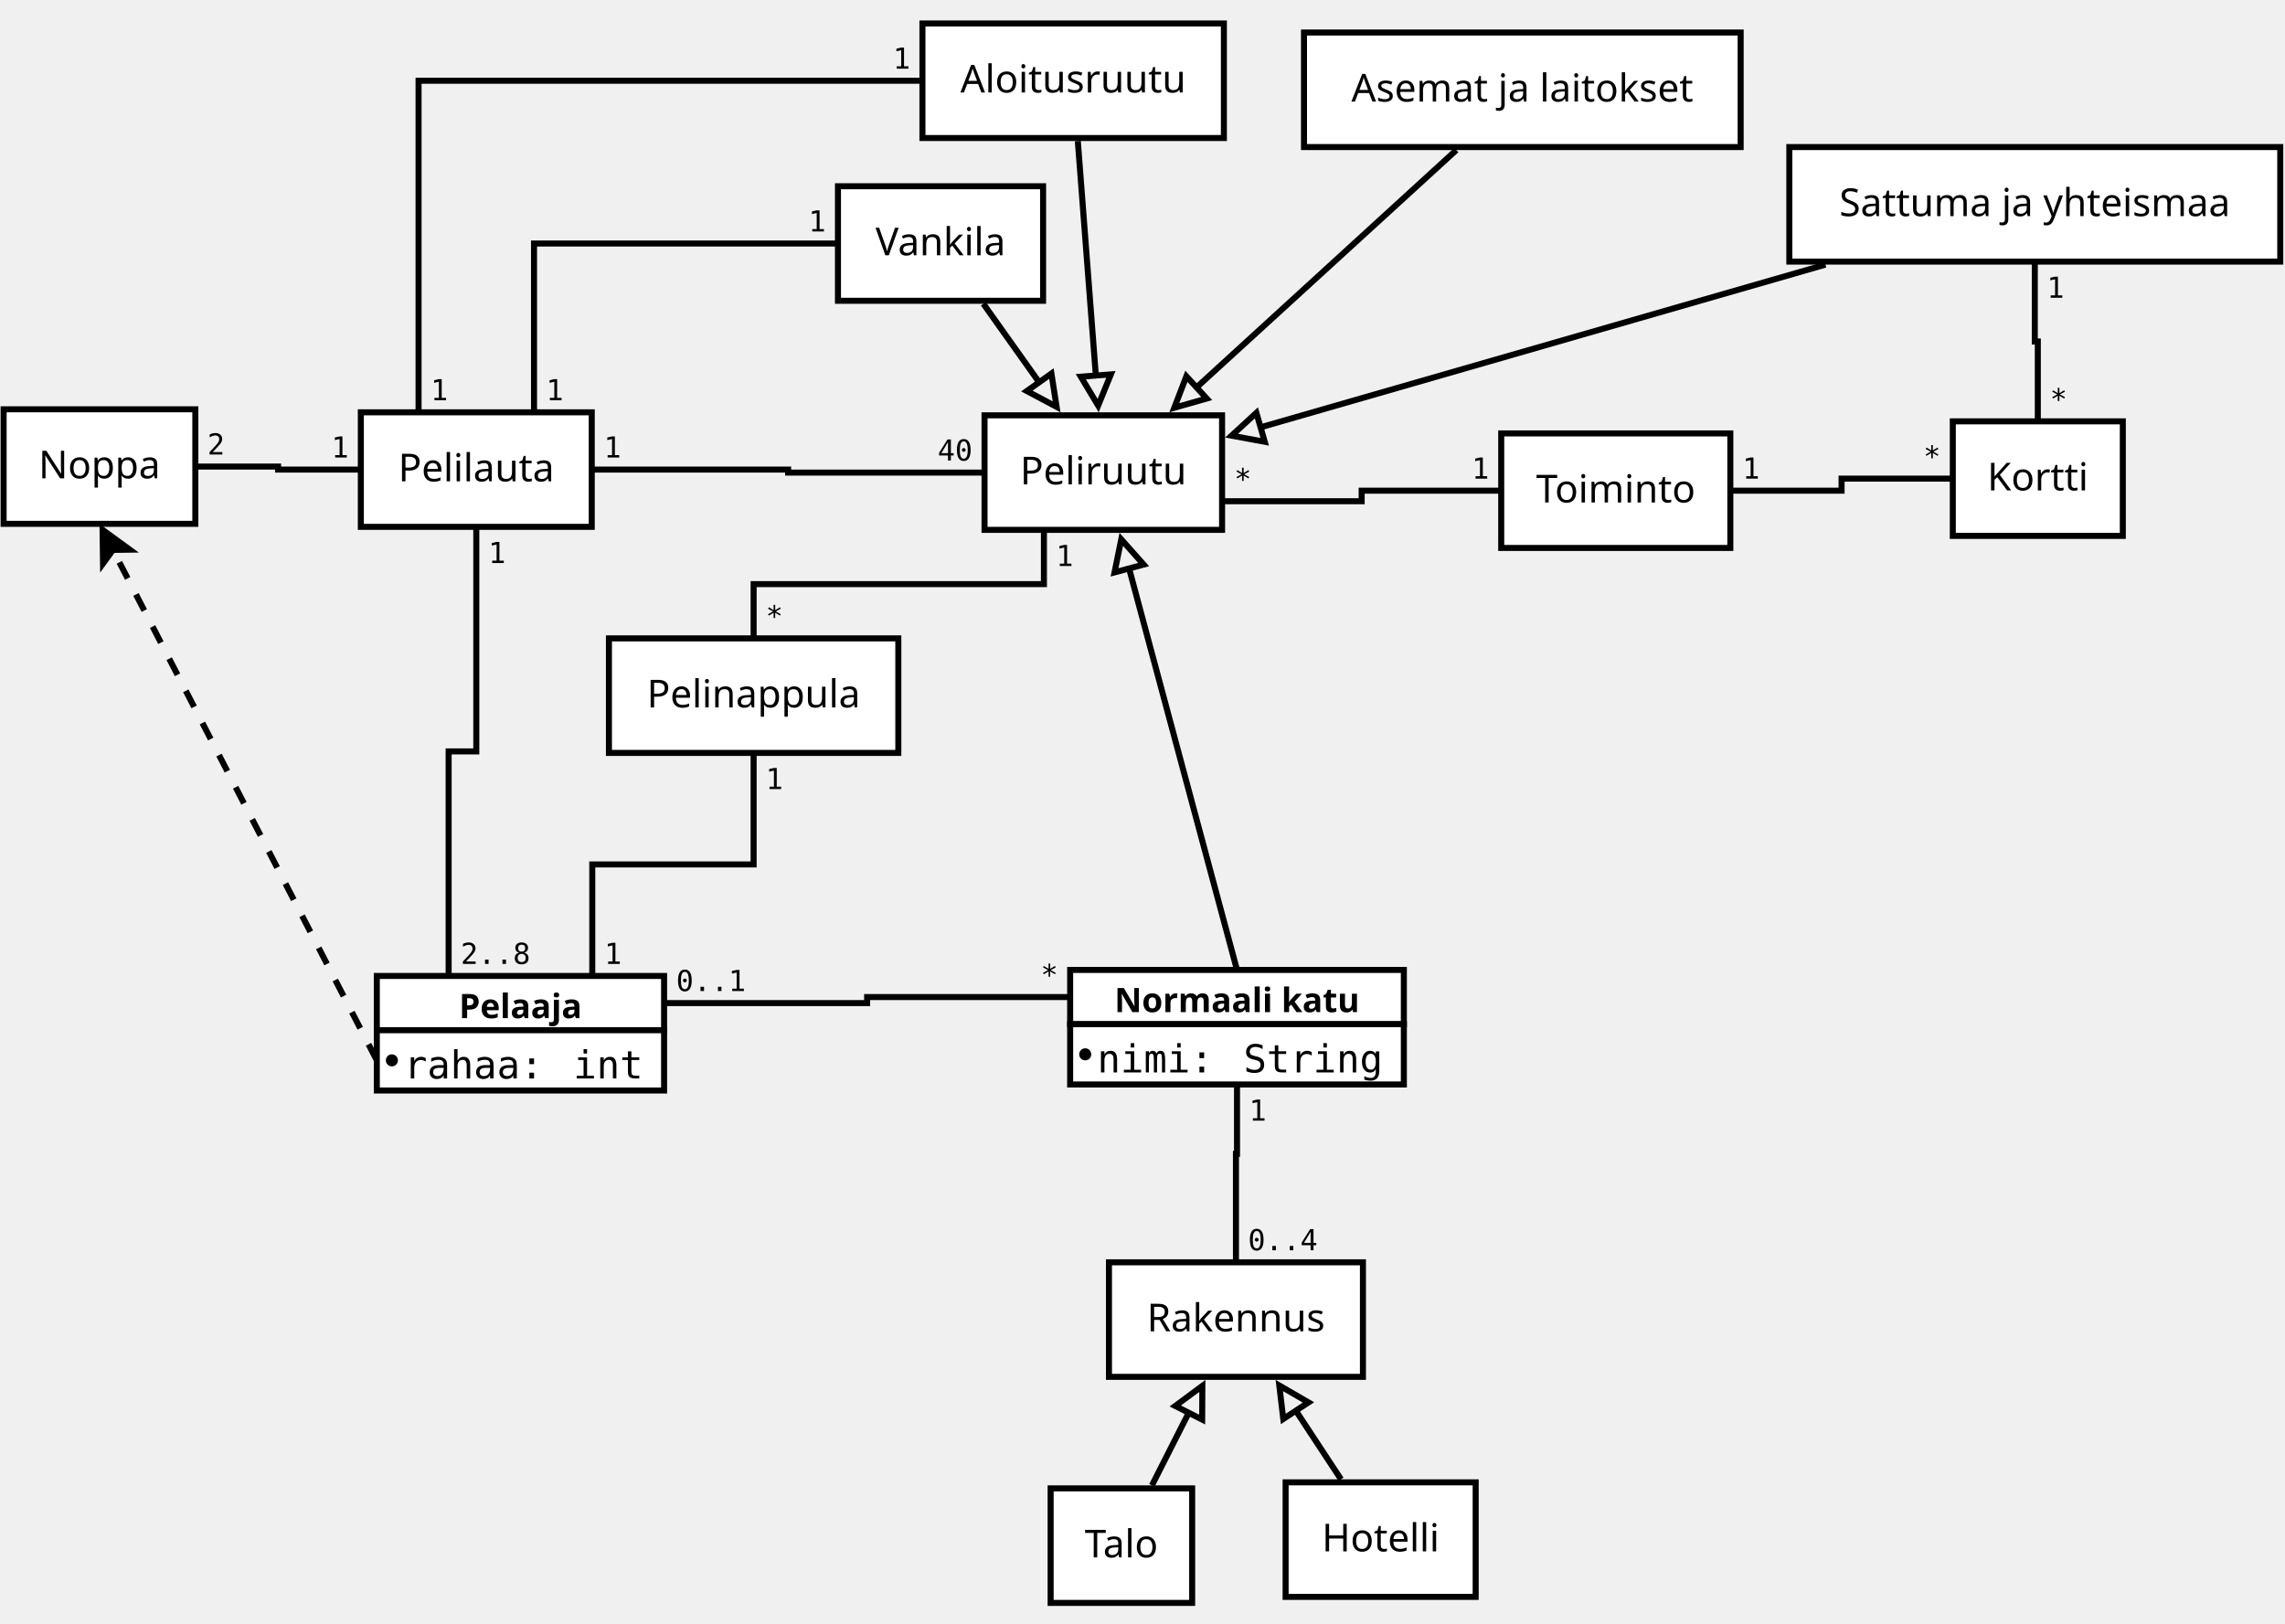
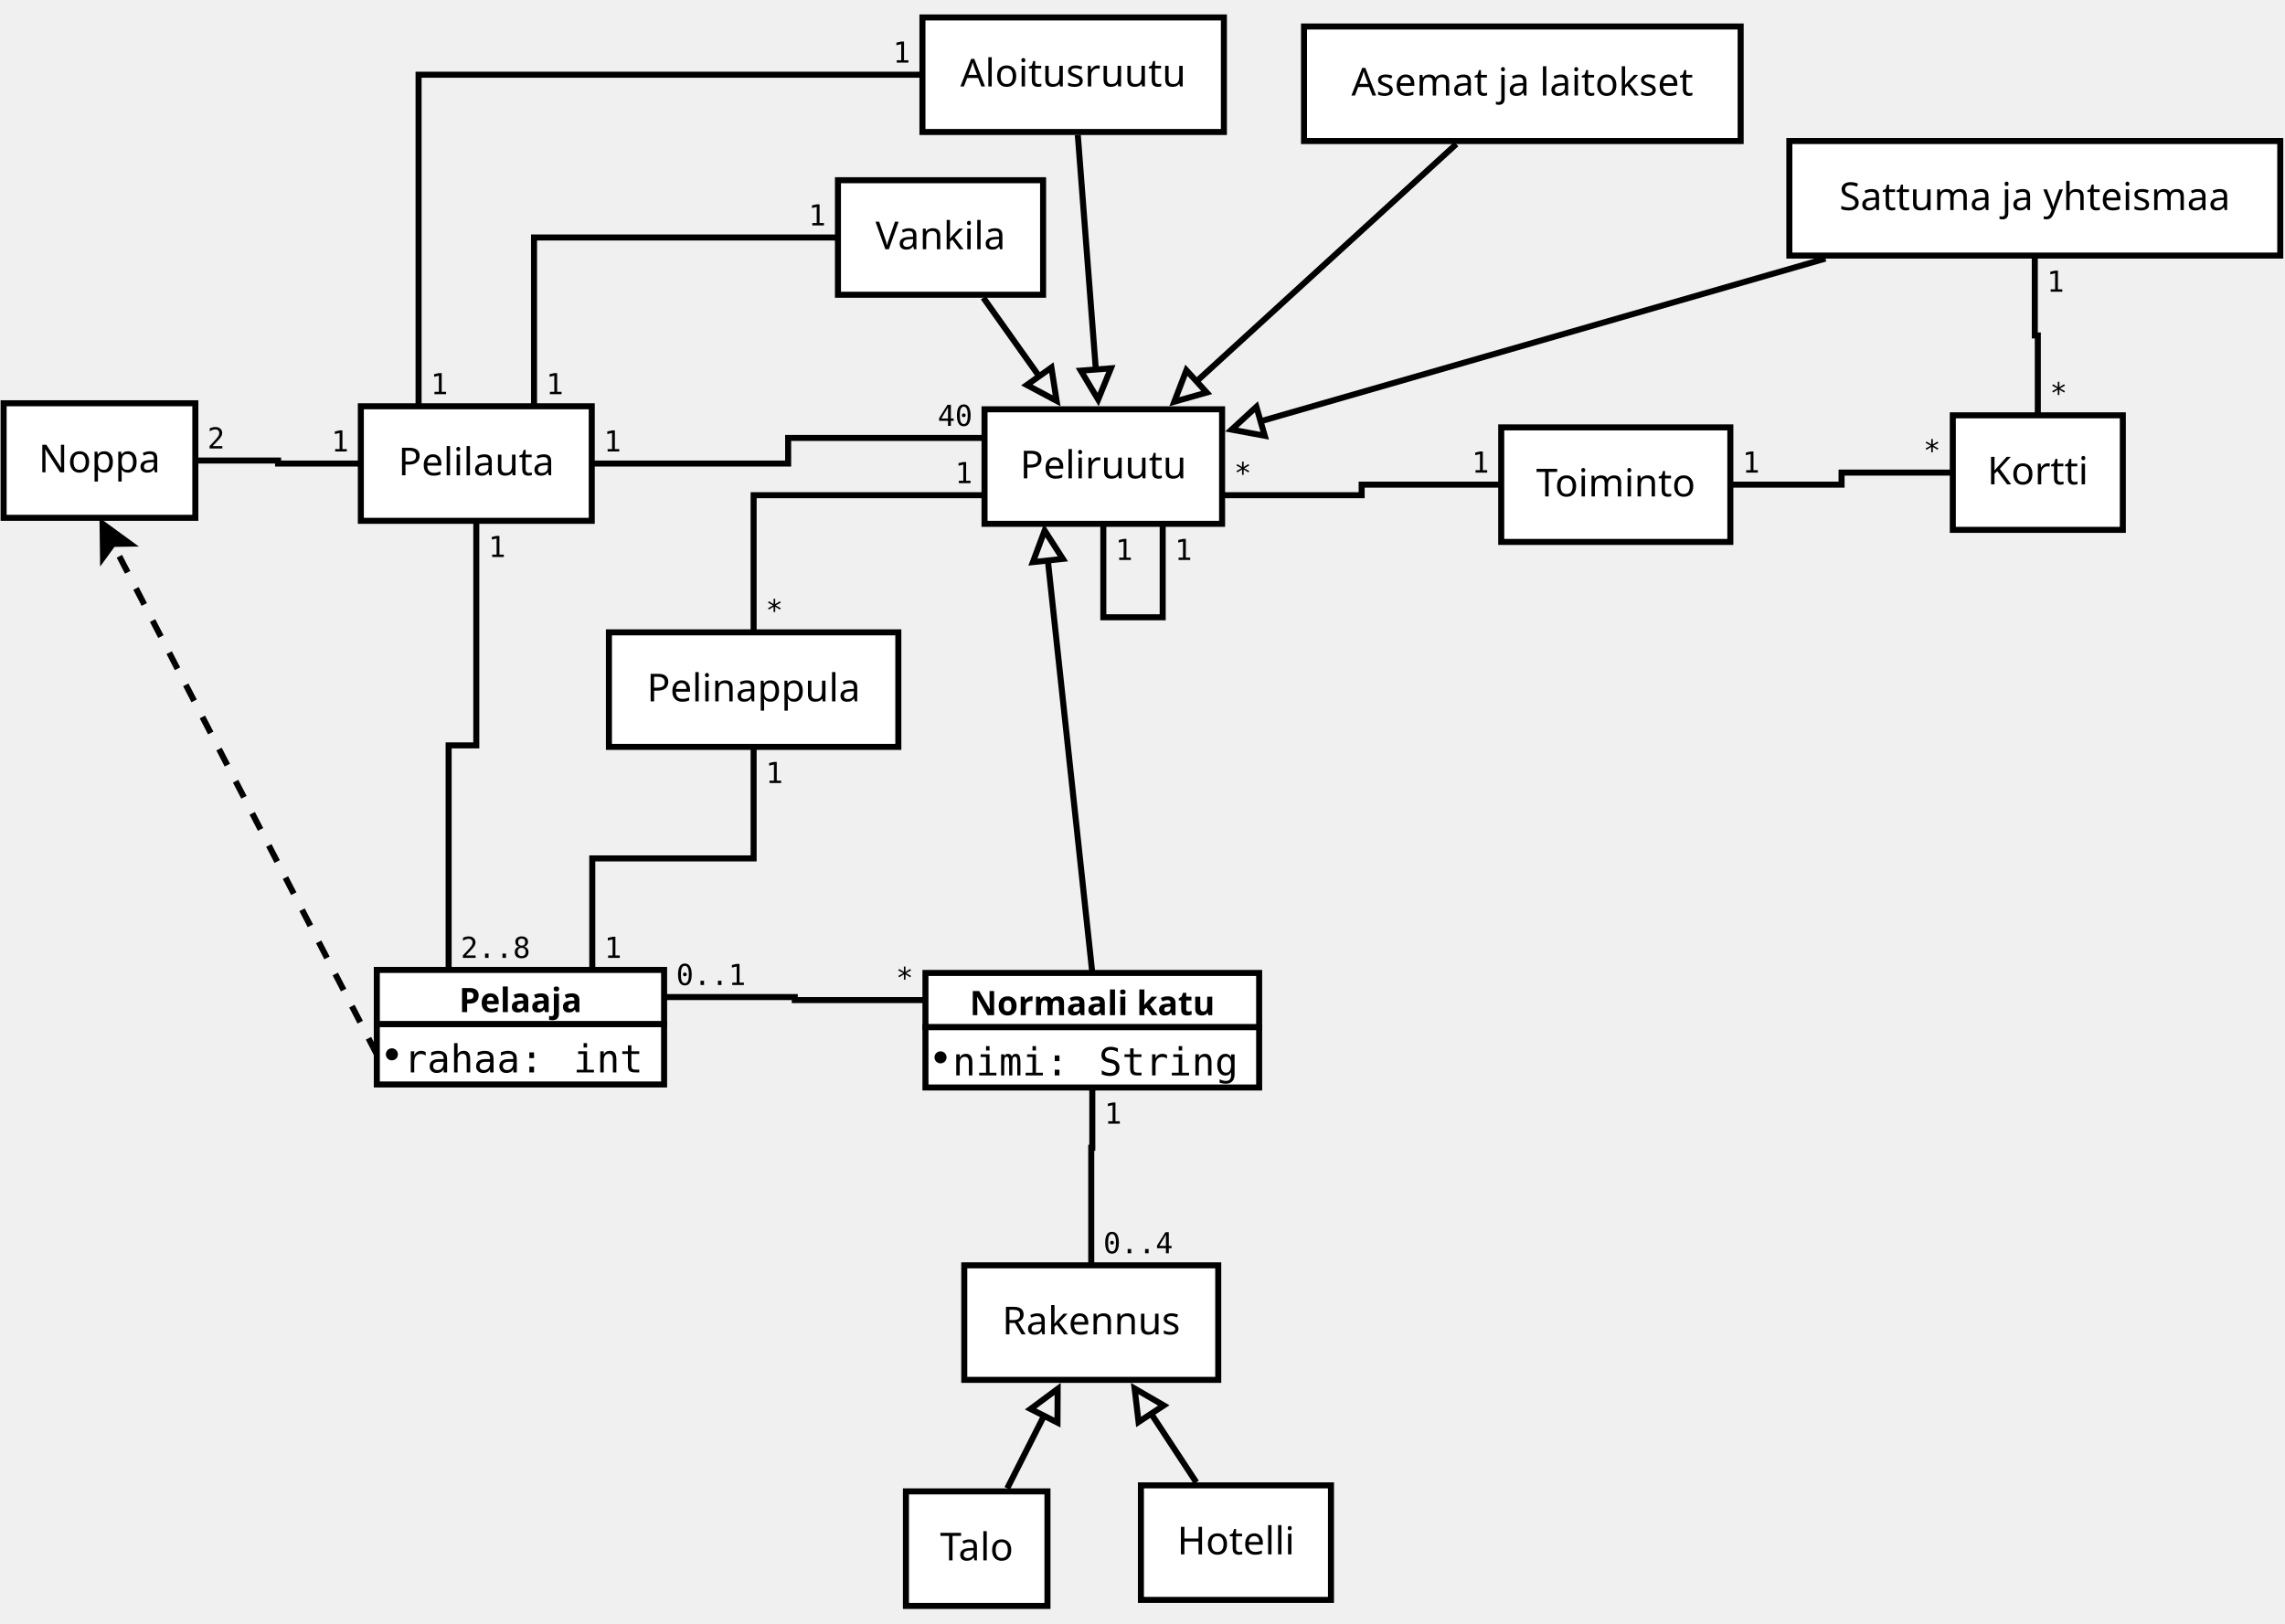
- <svg xmlns="http://www.w3.org/2000/svg" width="38cm" height="27cm" viewBox="-35 -65 758 527">
+ <svg xmlns="http://www.w3.org/2000/svg" width="38cm" height="27cm" viewBox="-35 -64 758 529">
  <g>
    <rect style="fill: #ffffff" x="-33.8" y="65" width="63.6" height="38" />
    <rect style="fill: none; fill-opacity:0; stroke-width: 2; stroke: #000000" x="-33.8" y="65" width="63.6" height="38" />
    <text font-size="12.8" style="fill: #000000;text-anchor:middle;font-family:sans-serif;font-style:normal;font-weight:normal" x="-2" y="87.9">
      <tspan x="-2" y="87.9">Noppa</tspan>
    </text>
  </g>
  <g>
    <rect style="fill: #ffffff" x="291.6" y="67" width="78.8" height="38" />
    <rect style="fill: none; fill-opacity:0; stroke-width: 2; stroke: #000000" x="291.6" y="67" width="78.8" height="38" />
    <text font-size="12.8" style="fill: #000000;text-anchor:middle;font-family:sans-serif;font-style:normal;font-weight:normal" x="331" y="89.9">
      <tspan x="331" y="89.9">Peliruutu</tspan>
    </text>
  </g>
  <g>
    <rect style="fill: #ffffff" x="84.7" y="66" width="76.6" height="38" />
    <rect style="fill: none; fill-opacity:0; stroke-width: 2; stroke: #000000" x="84.7" y="66" width="76.6" height="38" />
    <text font-size="12.8" style="fill: #000000;text-anchor:middle;font-family:sans-serif;font-style:normal;font-weight:normal" x="123" y="88.9">
      <tspan x="123" y="88.9">Pelilauta</tspan>
    </text>
  </g>
  <g>
    <polyline style="fill: none; fill-opacity:0; stroke-width: 2; stroke: #000000" points="123,104 123,178.5 113.825,178.5 113.825,253 " />
    <text font-size="9.6" style="fill: #000000;text-anchor:start;font-family:monospace;font-style:normal;font-weight:normal" x="127" y="116">1</text>
    <text font-size="9.6" style="fill: #000000;text-anchor:start;font-family:monospace;font-style:normal;font-weight:normal" x="117.825" y="249">2..8</text>
  </g>
  <g>
-     <polyline style="fill: none; fill-opacity:0; stroke-width: 2; stroke: #000000" points="161.3,85 226.45,85 226.45,86 291.6,86 " />
+     <polyline style="fill: none; fill-opacity:0; stroke-width: 2; stroke: #000000" points="161.3,85 226.45,85 226.45,76.5 291.6,76.5 " />
    <text font-size="9.6" style="fill: #000000;text-anchor:start;font-family:monospace;font-style:normal;font-weight:normal" x="165.3" y="81">1</text>
-     <text font-size="9.6" style="fill: #000000;text-anchor:end;font-family:monospace;font-style:normal;font-weight:normal" x="287.6" y="82">40</text>
+     <text font-size="9.6" style="fill: #000000;text-anchor:end;font-family:monospace;font-style:normal;font-weight:normal" x="287.6" y="72.5">40</text>
  </g>
  <g>
    <polyline style="fill: none; fill-opacity:0; stroke-width: 2; stroke: #000000" points="84.7,85 57.25,85 57.25,84 29.8,84 " />
    <text font-size="9.6" style="fill: #000000;text-anchor:end;font-family:monospace;font-style:normal;font-weight:normal" x="80.7" y="81">1</text>
    <text font-size="9.6" style="fill: #000000;text-anchor:start;font-family:monospace;font-style:normal;font-weight:normal" x="33.8" y="80">2</text>
  </g>
  <g>
    <rect style="fill: #ffffff" x="167" y="141" width="96" height="38" />
    <rect style="fill: none; fill-opacity:0; stroke-width: 2; stroke: #000000" x="167" y="141" width="96" height="38" />
    <text font-size="12.8" style="fill: #000000;text-anchor:middle;font-family:sans-serif;font-style:normal;font-weight:normal" x="215" y="163.9">
      <tspan x="215" y="163.9">Pelinappula</tspan>
    </text>
  </g>
  <g>
    <polyline style="fill: none; fill-opacity:0; stroke-width: 2; stroke: #000000" points="161.475,253 161.475,216 215,216 215,179 " />
    <text font-size="9.6" style="fill: #000000;text-anchor:start;font-family:monospace;font-style:normal;font-weight:normal" x="165.475" y="249">1</text>
    <text font-size="9.6" style="fill: #000000;text-anchor:start;font-family:monospace;font-style:normal;font-weight:normal" x="219" y="191">1</text>
  </g>
  <g>
-     <polyline style="fill: none; fill-opacity:0; stroke-width: 2; stroke: #000000" points="311.3,105 311.3,123 215,123 215,141 " />
-     <text font-size="9.6" style="fill: #000000;text-anchor:start;font-family:monospace;font-style:normal;font-weight:normal" x="315.3" y="117">1</text>
+     <polyline style="fill: none; fill-opacity:0; stroke-width: 2; stroke: #000000" points="291.6,95.5 215,95.5 215,141 " />
+     <text font-size="9.6" style="fill: #000000;text-anchor:end;font-family:monospace;font-style:normal;font-weight:normal" x="287.6" y="91.5">1</text>
    <text font-size="9.6" style="fill: #000000;text-anchor:start;font-family:monospace;font-style:normal;font-weight:normal" x="219" y="137">*</text>
  </g>
  <g>
    <line style="fill: none; fill-opacity:0; stroke-width: 2; stroke-dasharray: 6; stroke: #000000" x1="90" y1="281" x2="2.47" y2="111.649" />
    <polygon style="fill: #000000" points="-0.973,104.986 8.06,111.574 2.47,111.649 -0.824,116.166 " />
    <polygon style="fill: none; fill-opacity:0; stroke-width: 2; stroke: #000000" points="-0.973,104.986 8.06,111.574 2.47,111.649 -0.824,116.166 " />
  </g>
  <g>
    <rect style="fill: #ffffff" x="271" y="-63" width="100" height="38" />
    <rect style="fill: none; fill-opacity:0; stroke-width: 2; stroke: #000000" x="271" y="-63" width="100" height="38" />
    <text font-size="12.8" style="fill: #000000;text-anchor:middle;font-family:sans-serif;font-style:normal;font-weight:normal" x="321" y="-40.1">
      <tspan x="321" y="-40.1">Aloitusruutu</tspan>
    </text>
  </g>
  <g>
-     <rect style="fill: #ffffff" x="242.975" y="-9" width="68.05" height="38" />
-     <rect style="fill: none; fill-opacity:0; stroke-width: 2; stroke: #000000" x="242.975" y="-9" width="68.05" height="38" />
-     <text font-size="12.8" style="fill: #000000;text-anchor:middle;font-family:sans-serif;font-style:normal;font-weight:normal" x="277" y="13.9">
-       <tspan x="277" y="13.9">Vankila</tspan>
-     </text>
-   </g>
-   <g>
-     <rect style="fill: #ffffff" x="558.575" y="-22" width="162.85" height="38" />
-     <rect style="fill: none; fill-opacity:0; stroke-width: 2; stroke: #000000" x="558.575" y="-22" width="162.85" height="38" />
-     <text font-size="12.8" style="fill: #000000;text-anchor:middle;font-family:sans-serif;font-style:normal;font-weight:normal" x="640" y="0.9">
-       <tspan x="640" y="0.9">Sattuma ja yhteismaa</tspan>
-     </text>
-   </g>
-   <g>
-     <rect style="fill: #ffffff" x="397.575" y="-60" width="144.85" height="38" />
-     <rect style="fill: none; fill-opacity:0; stroke-width: 2; stroke: #000000" x="397.575" y="-60" width="144.85" height="38" />
-     <text font-size="12.8" style="fill: #000000;text-anchor:middle;font-family:sans-serif;font-style:normal;font-weight:normal" x="470" y="-37.1">
-       <tspan x="470" y="-37.1">Asemat ja laitokset</tspan>
-     </text>
-   </g>
-   <g>
-     <line style="fill: none; fill-opacity:0; stroke-width: 2; stroke: #000000" x1="375.35" y1="251" x2="339.549" y2="117.807" />
-     <polygon style="fill: none; fill-opacity:0; stroke-width: 2; stroke: #000000" points="344.378,116.509 336.954,108.15 334.721,119.105 " />
-   </g>
-   <g>
-     <line style="fill: none; fill-opacity:0; stroke-width: 2; stroke: #000000" x1="448.103" y1="-20.994" x2="361.93" y2="57.74" />
+     <rect style="fill: #ffffff" x="242.974" y="-9" width="68.05" height="38" />
+     <rect style="fill: none; fill-opacity:0; stroke-width: 2; stroke: #000000" x="242.974" y="-9" width="68.05" height="38" />
+     <text font-size="12.8" style="fill: #000000;text-anchor:middle;font-family:sans-serif;font-style:normal;font-weight:normal" x="276.999" y="13.9">
+       <tspan x="276.999" y="13.9">Vankila</tspan>
+     </text>
+   </g>
+   <g>
+     <rect style="fill: #ffffff" x="558.576" y="-22" width="162.85" height="38" />
+     <rect style="fill: none; fill-opacity:0; stroke-width: 2; stroke: #000000" x="558.576" y="-22" width="162.85" height="38" />
+     <text font-size="12.8" style="fill: #000000;text-anchor:middle;font-family:sans-serif;font-style:normal;font-weight:normal" x="640.001" y="0.9">
+       <tspan x="640.001" y="0.9">Sattuma ja yhteismaa</tspan>
+     </text>
+   </g>
+   <g>
+     <rect style="fill: #ffffff" x="397.576" y="-60" width="144.85" height="38" />
+     <rect style="fill: none; fill-opacity:0; stroke-width: 2; stroke: #000000" x="397.576" y="-60" width="144.85" height="38" />
+     <text font-size="12.8" style="fill: #000000;text-anchor:middle;font-family:sans-serif;font-style:normal;font-weight:normal" x="470.001" y="-37.1">
+       <tspan x="470.001" y="-37.1">Asemat ja laitokset</tspan>
+     </text>
+   </g>
+   <g>
+     <line style="fill: none; fill-opacity:0; stroke-width: 2; stroke: #000000" x1="327.35" y1="254" x2="312.61" y2="117.166" />
+     <polygon style="fill: none; fill-opacity:0; stroke-width: 2; stroke: #000000" points="317.582,116.63 311.539,107.223 307.639,117.701 " />
+   </g>
+   <g>
+     <line style="fill: none; fill-opacity:0; stroke-width: 2; stroke: #000000" x1="448.104" y1="-20.994" x2="361.93" y2="57.74" />
    <polygon style="fill: none; fill-opacity:0; stroke-width: 2; stroke: #000000" points="358.558,54.049 354.548,64.485 365.303,61.431 " />
  </g>
  <g>
-     <line style="fill: none; fill-opacity:0; stroke-width: 2; stroke: #000000" x1="570.558" y1="17.001" x2="383.165" y2="70.975" />
-     <polygon style="fill: none; fill-opacity:0; stroke-width: 2; stroke: #000000" points="381.781,66.17 373.556,73.743 384.549,75.78 " />
-   </g>
-   <g>
-     <line style="fill: none; fill-opacity:0; stroke-width: 2; stroke: #000000" x1="291.199" y1="29.983" x2="309.714" y2="56.042" />
+     <line style="fill: none; fill-opacity:0; stroke-width: 2; stroke: #000000" x1="570.559" y1="17.001" x2="383.165" y2="70.975" />
+     <polygon style="fill: none; fill-opacity:0; stroke-width: 2; stroke: #000000" points="381.782,66.17 373.556,73.743 384.549,75.78 " />
+   </g>
+   <g>
+     <line style="fill: none; fill-opacity:0; stroke-width: 2; stroke: #000000" x1="291.198" y1="29.983" x2="309.714" y2="56.042" />
    <polygon style="fill: none; fill-opacity:0; stroke-width: 2; stroke: #000000" points="305.638,58.938 315.506,64.194 313.79,53.146 " />
  </g>
  <g>
    <line style="fill: none; fill-opacity:0; stroke-width: 2; stroke: #000000" x1="322.539" y1="-23.997" x2="328.523" y2="53.797" />
    <polygon style="fill: none; fill-opacity:0; stroke-width: 2; stroke: #000000" points="323.538,54.18 329.29,63.767 333.508,53.413 " />
  </g>
  <g>
    <polyline style="fill: none; fill-opacity:0; stroke-width: 2; stroke: #000000" points="103.85,66 103.85,-44 271,-44 " />
    <text font-size="9.6" style="fill: #000000;text-anchor:start;font-family:monospace;font-style:normal;font-weight:normal" x="107.85" y="62">1</text>
    <text font-size="9.6" style="fill: #000000;text-anchor:end;font-family:monospace;font-style:normal;font-weight:normal" x="267" y="-48">1</text>
  </g>
  <g>
-     <polyline style="fill: none; fill-opacity:0; stroke-width: 2; stroke: #000000" points="142.15,66 142.15,10 242.975,10 " />
+     <polyline style="fill: none; fill-opacity:0; stroke-width: 2; stroke: #000000" points="142.15,66 142.15,10 242.974,10 " />
    <text font-size="9.6" style="fill: #000000;text-anchor:start;font-family:monospace;font-style:normal;font-weight:normal" x="146.15" y="62">1</text>
-     <text font-size="9.6" style="fill: #000000;text-anchor:end;font-family:monospace;font-style:normal;font-weight:normal" x="238.975" y="6">1</text>
+     <text font-size="9.6" style="fill: #000000;text-anchor:end;font-family:monospace;font-style:normal;font-weight:normal" x="238.974" y="6">1</text>
  </g>
  <g>
    <rect style="fill: #ffffff" x="463" y="73" width="76" height="38" />
    <rect style="fill: none; fill-opacity:0; stroke-width: 2; stroke: #000000" x="463" y="73" width="76" height="38" />
    <text font-size="12.8" style="fill: #000000;text-anchor:middle;font-family:sans-serif;font-style:normal;font-weight:normal" x="501" y="95.9">
      <tspan x="501" y="95.9">Toiminto</tspan>
    </text>
  </g>
  <g>
    <polyline style="fill: none; fill-opacity:0; stroke-width: 2; stroke: #000000" points="370.4,95.5 416.7,95.5 416.7,92 463,92 " />
    <text font-size="9.6" style="fill: #000000;text-anchor:start;font-family:monospace;font-style:normal;font-weight:normal" x="374.4" y="91.5">*</text>
    <text font-size="9.6" style="fill: #000000;text-anchor:end;font-family:monospace;font-style:normal;font-weight:normal" x="459" y="88">1</text>
  </g>
  <g>
    <rect style="fill: #ffffff" x="612.8" y="69" width="56.4" height="38" />
    <rect style="fill: none; fill-opacity:0; stroke-width: 2; stroke: #000000" x="612.8" y="69" width="56.4" height="38" />
    <text font-size="12.8" style="fill: #000000;text-anchor:middle;font-family:sans-serif;font-style:normal;font-weight:normal" x="641" y="91.9">
      <tspan x="641" y="91.9">Kortti</tspan>
    </text>
  </g>
  <g>
-     <polyline style="fill: none; fill-opacity:0; stroke-width: 2; stroke: #000000" points="640,16 640,42.5 641,42.5 641,69 " />
-     <text font-size="9.6" style="fill: #000000;text-anchor:start;font-family:monospace;font-style:normal;font-weight:normal" x="644" y="28">1</text>
+     <polyline style="fill: none; fill-opacity:0; stroke-width: 2; stroke: #000000" points="640.001,16 640.001,42.5 641,42.5 641,69 " />
+     <text font-size="9.6" style="fill: #000000;text-anchor:start;font-family:monospace;font-style:normal;font-weight:normal" x="644.001" y="28">1</text>
    <text font-size="9.6" style="fill: #000000;text-anchor:start;font-family:monospace;font-style:normal;font-weight:normal" x="645" y="65">*</text>
  </g>
  <g>
    <polyline style="fill: none; fill-opacity:0; stroke-width: 2; stroke: #000000" points="539,92 575.9,92 575.9,88 612.8,88 " />
    <text font-size="9.6" style="fill: #000000;text-anchor:start;font-family:monospace;font-style:normal;font-weight:normal" x="543" y="88">1</text>
    <text font-size="9.6" style="fill: #000000;text-anchor:end;font-family:monospace;font-style:normal;font-weight:normal" x="608.8" y="84">*</text>
  </g>
  <g>
-     <rect style="fill: #ffffff" x="313.525" y="423" width="46.95" height="38" />
-     <rect style="fill: none; fill-opacity:0; stroke-width: 2; stroke: #000000" x="313.525" y="423" width="46.95" height="38" />
-     <text font-size="12.8" style="fill: #000000;text-anchor:middle;font-family:sans-serif;font-style:normal;font-weight:normal" x="337" y="445.9">
-       <tspan x="337" y="445.9">Talo</tspan>
-     </text>
-   </g>
-   <g>
-     <rect style="fill: #ffffff" x="391.475" y="421" width="63.05" height="38" />
-     <rect style="fill: none; fill-opacity:0; stroke-width: 2; stroke: #000000" x="391.475" y="421" width="63.05" height="38" />
-     <text font-size="12.8" style="fill: #000000;text-anchor:middle;font-family:sans-serif;font-style:normal;font-weight:normal" x="423" y="443.9">
-       <tspan x="423" y="443.9">Hotelli</tspan>
-     </text>
-   </g>
-   <g>
-     <line style="fill: none; fill-opacity:0; stroke-width: 2; stroke: #000000" x1="409.846" y1="419.995" x2="394.877" y2="397.229" />
-     <polygon style="fill: none; fill-opacity:0; stroke-width: 2; stroke: #000000" points="399.055,394.482 389.383,388.874 390.699,399.976 " />
-   </g>
-   <g>
-     <polyline style="fill: none; fill-opacity:0; stroke-width: 2; stroke: #000000" points="375.35,289 375.35,312 375,312 375,348 " />
-     <text font-size="9.6" style="fill: #000000;text-anchor:start;font-family:monospace;font-style:normal;font-weight:normal" x="379.35" y="301">1</text>
-     <text font-size="9.6" style="fill: #000000;text-anchor:start;font-family:monospace;font-style:normal;font-weight:normal" x="379" y="344">0..4</text>
-   </g>
-   <g>
-     <rect style="fill: #ffffff" x="332.875" y="348" width="84.25" height="38" />
-     <rect style="fill: none; fill-opacity:0; stroke-width: 2; stroke: #000000" x="332.875" y="348" width="84.25" height="38" />
-     <text font-size="12.8" style="fill: #000000;text-anchor:middle;font-family:sans-serif;font-style:normal;font-weight:normal" x="375" y="370.9">
-       <tspan x="375" y="370.9">Rakennus</tspan>
-     </text>
-   </g>
-   <g>
-     <line style="fill: none; fill-opacity:0; stroke-width: 2; stroke: #000000" x1="347.135" y1="421.996" x2="359.334" y2="397.919" />
-     <polygon style="fill: none; fill-opacity:0; stroke-width: 2; stroke: #000000" points="363.794,400.179 363.854,388.999 354.874,395.659 " />
-   </g>
-   <g>
-     <polyline style="fill: none; fill-opacity:0; stroke-width: 2; stroke: #000000" points="185.3,262 252.65,262 252.65,260 320,260 " />
+     <rect style="fill: #ffffff" x="265.524" y="426" width="46.95" height="38" />
+     <rect style="fill: none; fill-opacity:0; stroke-width: 2; stroke: #000000" x="265.524" y="426" width="46.95" height="38" />
+     <text font-size="12.8" style="fill: #000000;text-anchor:middle;font-family:sans-serif;font-style:normal;font-weight:normal" x="288.999" y="448.9">
+       <tspan x="288.999" y="448.9">Talo</tspan>
+     </text>
+   </g>
+   <g>
+     <rect style="fill: #ffffff" x="343.474" y="424" width="63.05" height="38" />
+     <rect style="fill: none; fill-opacity:0; stroke-width: 2; stroke: #000000" x="343.474" y="424" width="63.05" height="38" />
+     <text font-size="12.8" style="fill: #000000;text-anchor:middle;font-family:sans-serif;font-style:normal;font-weight:normal" x="374.999" y="446.9">
+       <tspan x="374.999" y="446.9">Hotelli</tspan>
+     </text>
+   </g>
+   <g>
+     <line style="fill: none; fill-opacity:0; stroke-width: 2; stroke: #000000" x1="361.845" y1="422.995" x2="346.876" y2="400.229" />
+     <polygon style="fill: none; fill-opacity:0; stroke-width: 2; stroke: #000000" points="351.054,397.482 341.382,391.874 342.698,402.976 " />
+   </g>
+   <g>
+     <polyline style="fill: none; fill-opacity:0; stroke-width: 2; stroke: #000000" points="327.35,292 327.35,312 326.999,312 326.999,351 " />
+     <text font-size="9.6" style="fill: #000000;text-anchor:start;font-family:monospace;font-style:normal;font-weight:normal" x="331.35" y="304">1</text>
+     <text font-size="9.6" style="fill: #000000;text-anchor:start;font-family:monospace;font-style:normal;font-weight:normal" x="330.999" y="347">0..4</text>
+   </g>
+   <g>
+     <rect style="fill: #ffffff" x="284.874" y="351" width="84.25" height="38" />
+     <rect style="fill: none; fill-opacity:0; stroke-width: 2; stroke: #000000" x="284.874" y="351" width="84.25" height="38" />
+     <text font-size="12.8" style="fill: #000000;text-anchor:middle;font-family:sans-serif;font-style:normal;font-weight:normal" x="326.999" y="373.9">
+       <tspan x="326.999" y="373.9">Rakennus</tspan>
+     </text>
+   </g>
+   <g>
+     <line style="fill: none; fill-opacity:0; stroke-width: 2; stroke: #000000" x1="299.134" y1="424.996" x2="311.333" y2="400.919" />
+     <polygon style="fill: none; fill-opacity:0; stroke-width: 2; stroke: #000000" points="315.793,403.179 315.853,391.999 306.873,398.659 " />
+   </g>
+   <g>
+     <polyline style="fill: none; fill-opacity:0; stroke-width: 2; stroke: #000000" points="185.3,262 228.65,262 228.65,263 272,263 " />
    <text font-size="9.6" style="fill: #000000;text-anchor:start;font-family:monospace;font-style:normal;font-weight:normal" x="189.3" y="258">0..1</text>
-     <text font-size="9.6" style="fill: #000000;text-anchor:end;font-family:monospace;font-style:normal;font-weight:normal" x="316" y="256">*</text>
+     <text font-size="9.6" style="fill: #000000;text-anchor:end;font-family:monospace;font-style:normal;font-weight:normal" x="268" y="259">*</text>
  </g>
  <g>
    <rect style="fill: #ffffff" x="90" y="253" width="95.3" height="18" />
    <rect style="fill: none; fill-opacity:0; stroke-width: 2; stroke: #000000" x="90" y="253" width="95.3" height="18" />
    <text font-size="11.2" style="fill: #000000;text-anchor:middle;font-family:sans-serif;font-style:normal;font-weight:700" x="137.65" y="267">Pelaaja</text>
    <rect style="fill: #ffffff" x="90" y="271" width="95.3" height="20" />
    <rect style="fill: none; fill-opacity:0; stroke-width: 2; stroke: #000000" x="90" y="271" width="95.3" height="20" />
    <ellipse style="fill: #000000" cx="95" cy="281" rx="2" ry="2" />
    <text font-size="12.8" style="fill: #000000;text-anchor:start;font-family:monospace;font-style:normal;font-weight:normal" x="99" y="287">rahaa:</text>
    <text font-size="12.8" style="fill: #000000;text-anchor:start;font-family:monospace;font-style:normal;font-weight:normal" x="155.2" y="287">int</text>
  </g>
  <g>
-     <rect style="fill: #ffffff" x="320" y="251" width="110.7" height="18" />
-     <rect style="fill: none; fill-opacity:0; stroke-width: 2; stroke: #000000" x="320" y="251" width="110.7" height="18" />
-     <text font-size="11.2" style="fill: #000000;text-anchor:middle;font-family:sans-serif;font-style:normal;font-weight:700" x="375.35" y="265">Normaali katu</text>
-     <rect style="fill: #ffffff" x="320" y="269" width="110.7" height="20" />
-     <rect style="fill: none; fill-opacity:0; stroke-width: 2; stroke: #000000" x="320" y="269" width="110.7" height="20" />
-     <ellipse style="fill: #000000" cx="325" cy="279" rx="2" ry="2" />
-     <text font-size="12.8" style="fill: #000000;text-anchor:start;font-family:monospace;font-style:normal;font-weight:normal" x="329" y="285">nimi:</text>
-     <text font-size="12.8" style="fill: #000000;text-anchor:start;font-family:monospace;font-style:normal;font-weight:normal" x="377.5" y="285">String</text>
+     <rect style="fill: #ffffff" x="272" y="254" width="110.7" height="18" />
+     <rect style="fill: none; fill-opacity:0; stroke-width: 2; stroke: #000000" x="272" y="254" width="110.7" height="18" />
+     <text font-size="11.2" style="fill: #000000;text-anchor:middle;font-family:sans-serif;font-style:normal;font-weight:700" x="327.35" y="268">Normaali katu</text>
+     <rect style="fill: #ffffff" x="272" y="272" width="110.7" height="20" />
+     <rect style="fill: none; fill-opacity:0; stroke-width: 2; stroke: #000000" x="272" y="272" width="110.7" height="20" />
+     <ellipse style="fill: #000000" cx="277" cy="282" rx="2" ry="2" />
+     <text font-size="12.8" style="fill: #000000;text-anchor:start;font-family:monospace;font-style:normal;font-weight:normal" x="281" y="288">nimi:</text>
+     <text font-size="12.8" style="fill: #000000;text-anchor:start;font-family:monospace;font-style:normal;font-weight:normal" x="329.5" y="288">String</text>
+   </g>
+   <g>
+     <polyline style="fill: none; fill-opacity:0; stroke-width: 2; stroke: #000000" points="350.7,105 350.7,136 331,136 331,105 " />
+     <text font-size="9.6" style="fill: #000000;text-anchor:start;font-family:monospace;font-style:normal;font-weight:normal" x="354.7" y="117">1</text>
+     <text font-size="9.6" style="fill: #000000;text-anchor:start;font-family:monospace;font-style:normal;font-weight:normal" x="335" y="117">1</text>
  </g>
</svg>
